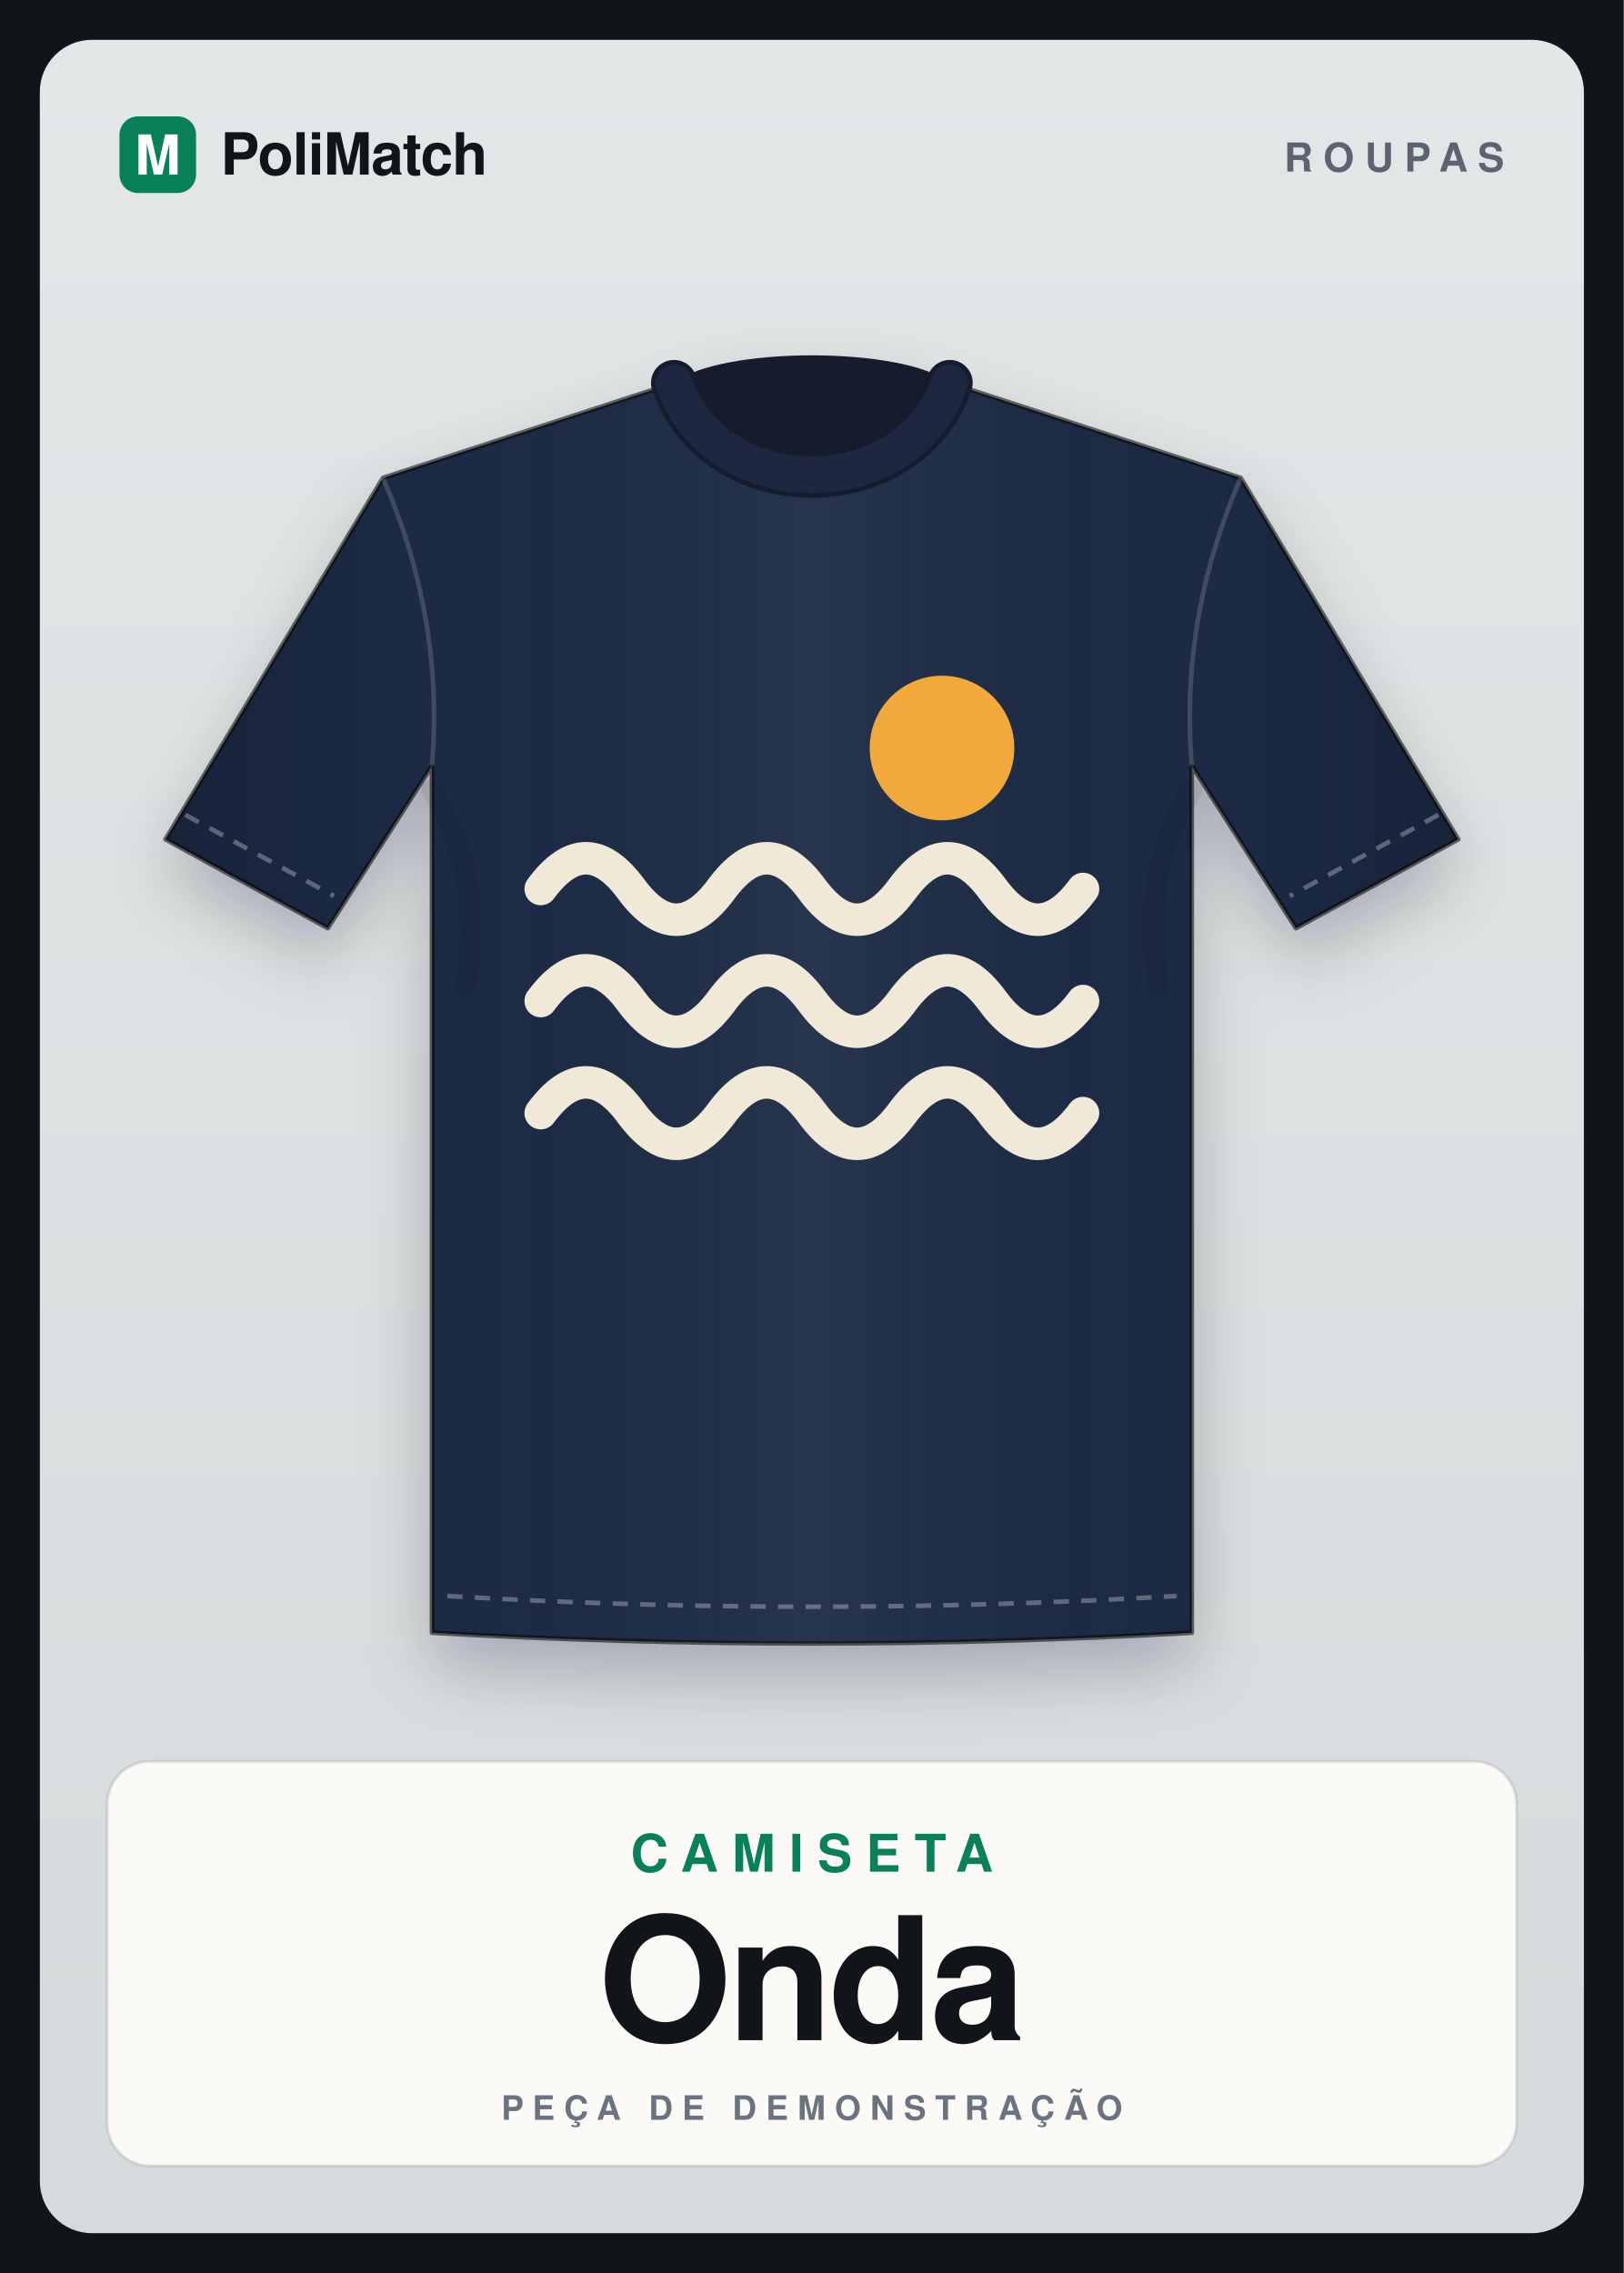
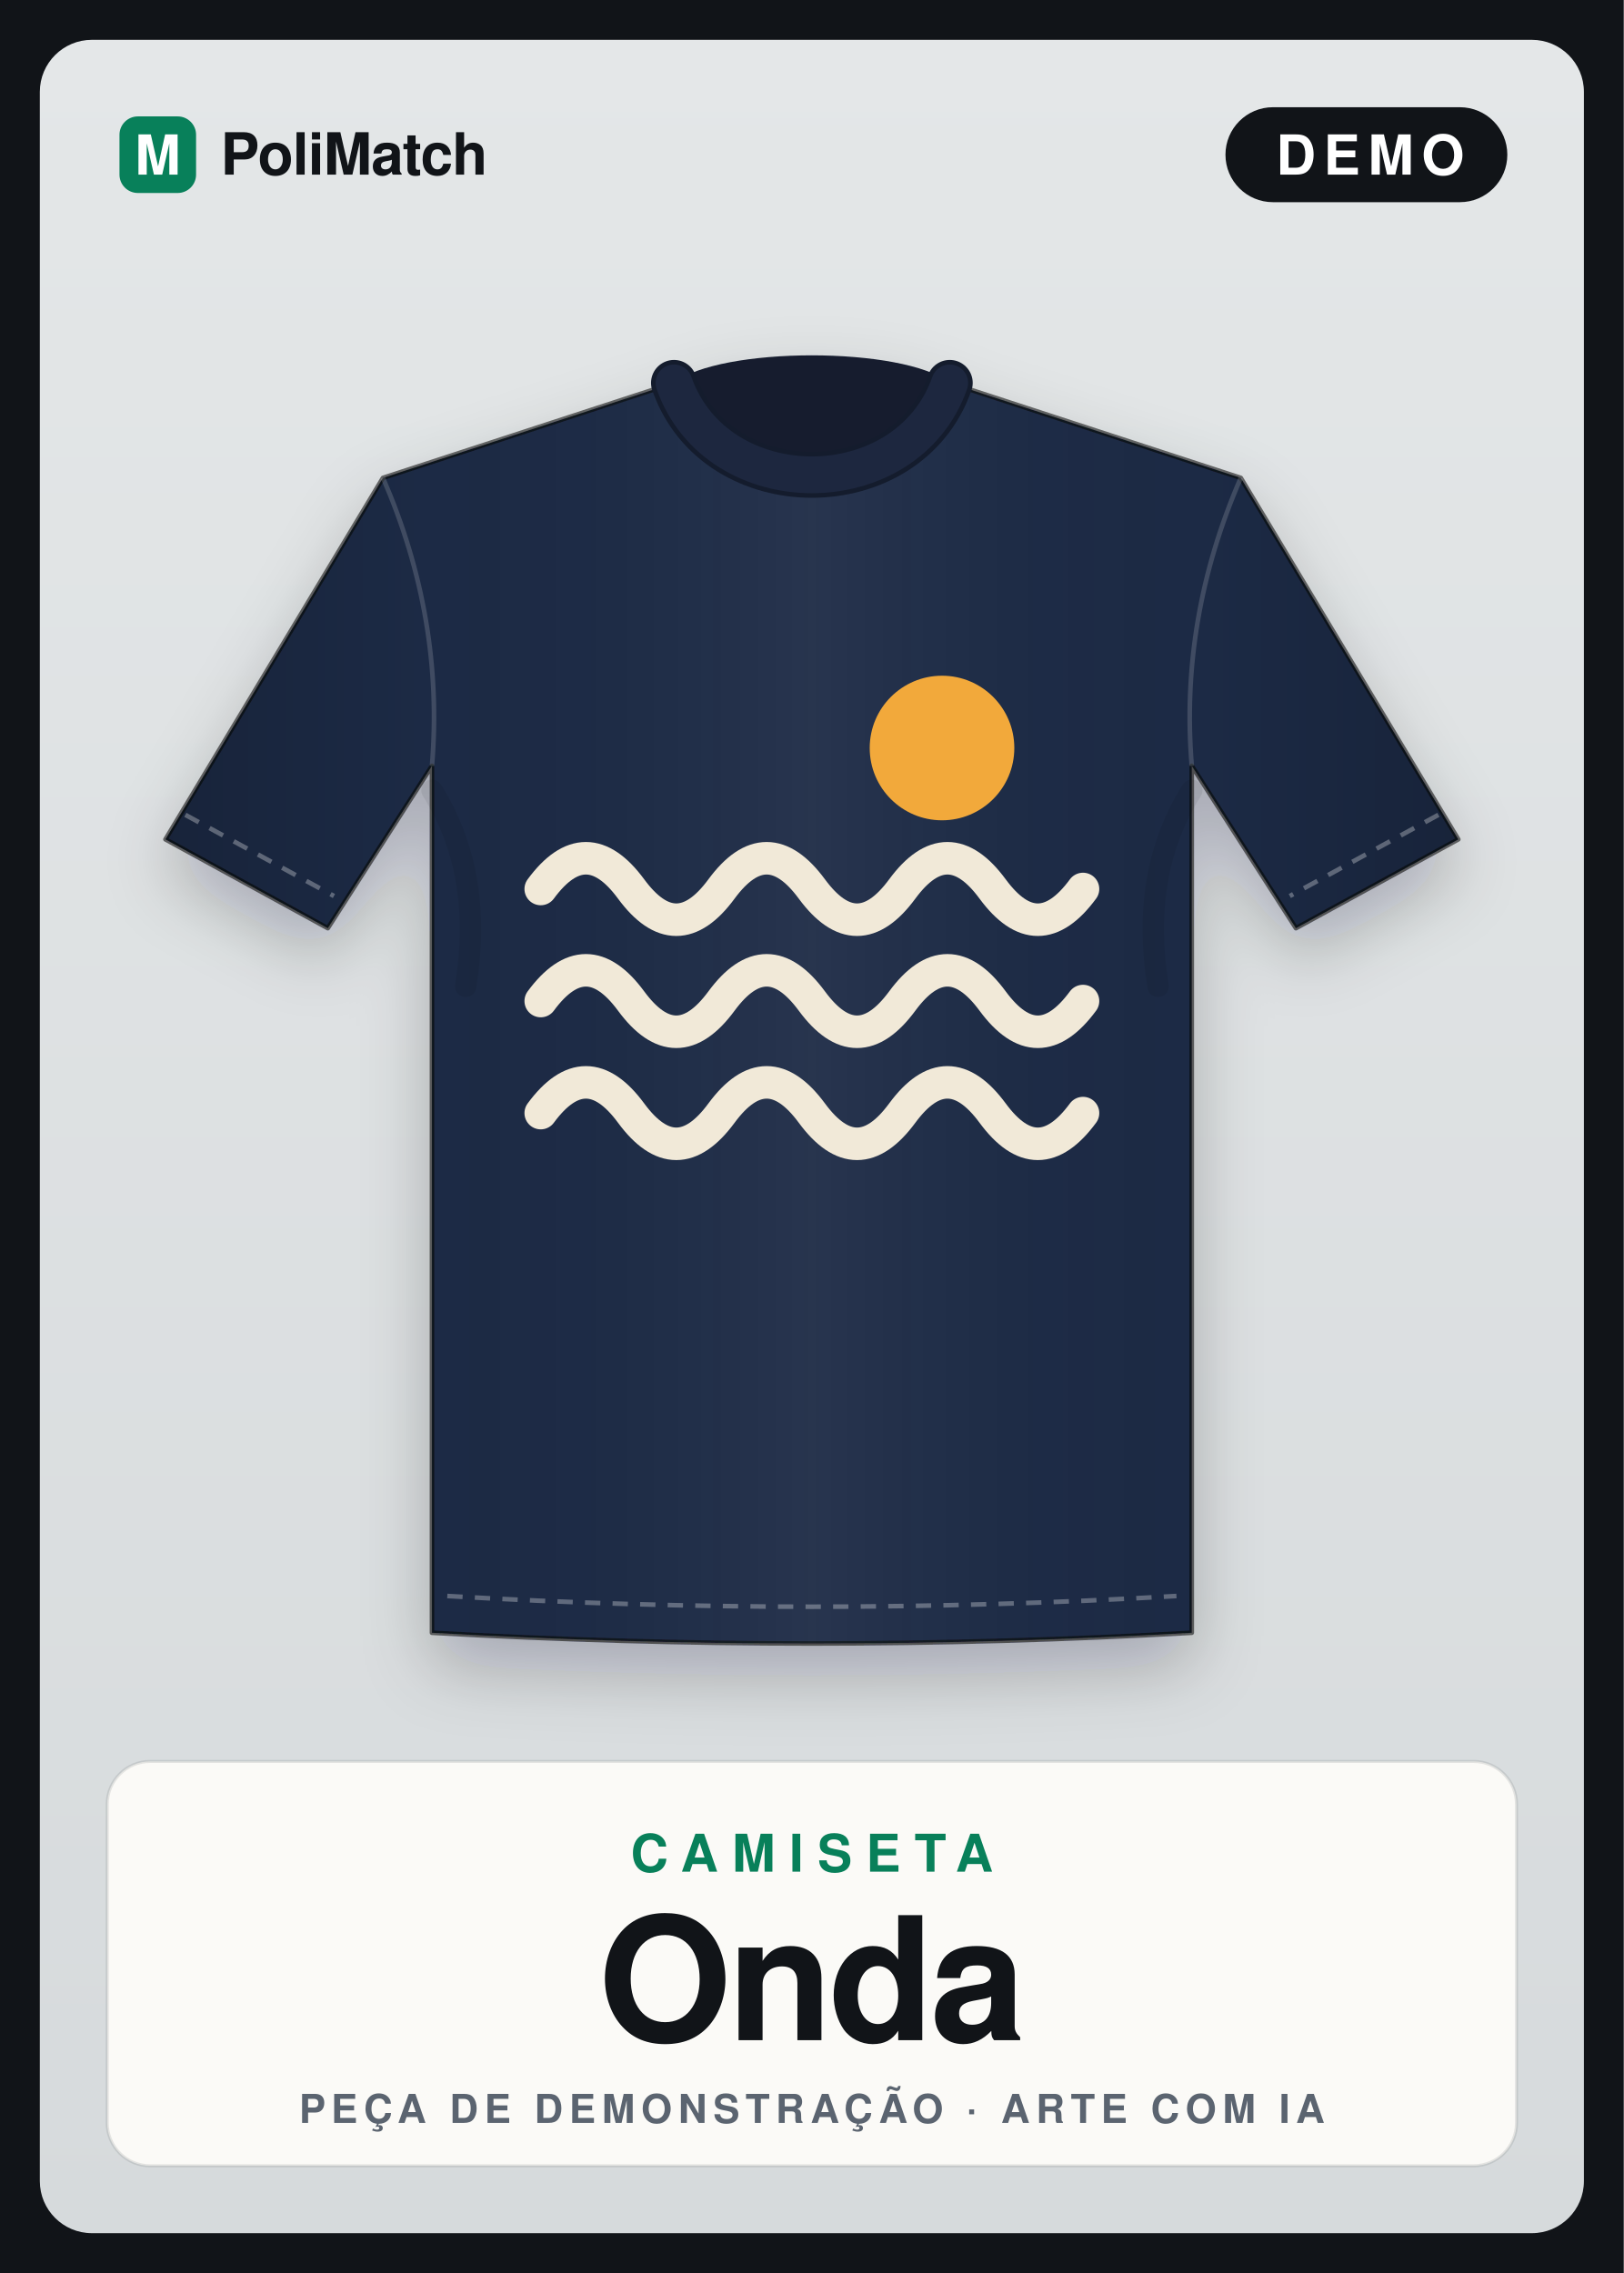
- <svg xmlns="http://www.w3.org/2000/svg" viewBox="0 0 1060 1484" width="1060" height="1484" font-family="-apple-system, 'SF Pro Display', 'Helvetica Neue', Helvetica, Arial, sans-serif">
+ <svg xmlns="http://www.w3.org/2000/svg" viewBox="0 0 1060 1484" width="1060" height="1484" font-family="'Helvetica Neue', Helvetica, Arial, sans-serif">
  <defs>
    <filter id="drop" x="-20%" y="-20%" width="140%" height="140%">
      <feDropShadow dx="0" dy="20" stdDeviation="22" flood-color="#0B1220" flood-opacity="0.24" />
    </filter>
    <linearGradient id="fold" x1="0" y1="0" x2="1" y2="0">
      <stop offset="0" stop-color="#000" stop-opacity="0.16" />
      <stop offset="0.2" stop-color="#000" stop-opacity="0" />
      <stop offset="0.5" stop-color="#fff" stop-opacity="0.05" />
      <stop offset="0.8" stop-color="#000" stop-opacity="0" />
      <stop offset="1" stop-color="#000" stop-opacity="0.16" />
    </linearGradient>
    <linearGradient id="panel" x1="0" y1="0" x2="0" y2="1">
      <stop offset="0" stop-color="#e4e7e8" />
      <stop offset="1" stop-color="#D6DADC" />
    </linearGradient>
  </defs>
  <rect width="1060" height="1484" fill="#111418" />
  <rect x="26" y="26" width="1008" height="1432" rx="34" fill="url(#panel)" />
  <rect x="78" y="76" width="50" height="50" rx="12" fill="#08805A" />
  <text x="103" y="114" font-size="36" font-weight="800" fill="#fff" text-anchor="middle">M</text>
  <text x="144" y="114" font-size="38" font-weight="700" fill="#111418" letter-spacing="-0.5">PoliMatch</text>
-   <text x="982" y="112" font-size="26" font-weight="700" fill="#5B6470" text-anchor="end" letter-spacing="7">ROUPAS</text>
+   <rect x="800" y="70" width="184" height="62" rx="31" fill="#111418" />
+   <text x="894.5" y="114" font-size="36" font-weight="700" fill="#fff" text-anchor="middle" letter-spacing="5">DEMO</text>
  <g filter="url(#drop)">
    <path d="M440,250 C470,226 590,226 620,250 C592,330 468,330 440,250 Z" fill="#141c2d" />
    <path d="M440,250 C468,330 592,330 620,250 L810,312 L952,548 L846,606 L778,500 L778,1066 Q530,1080 282,1066 L282,500 L214,606 L108,548 L250,312 Z" fill="#1F2A44" stroke="rgba(0,0,0,0.55)" stroke-width="3" stroke-linejoin="round" />
  </g>
  <path d="M440,250 C468,330 592,330 620,250 L810,312 L952,548 L846,606 L778,500 L778,1066 Q530,1080 282,1066 L282,500 L214,606 L108,548 L250,312 Z" fill="url(#fold)" />
  <path d="M810,312 Q770,404 778,500" fill="none" stroke="rgba(255,255,255,0.16)" stroke-width="3" />
  <path d="M778,516 q-34,54 -22,128" fill="none" stroke="rgba(0,0,0,0.07)" stroke-width="14" stroke-linecap="round" />
  <path d="M939,532 L842,585" fill="none" stroke="rgba(255,255,255,0.30)" stroke-width="3" stroke-dasharray="10 8" />
  <g transform="translate(1060,0) scale(-1,1)">
    <path d="M810,312 Q770,404 778,500" fill="none" stroke="rgba(255,255,255,0.16)" stroke-width="3" />
    <path d="M778,516 q-34,54 -22,128" fill="none" stroke="rgba(0,0,0,0.07)" stroke-width="14" stroke-linecap="round" />
    <path d="M939,532 L842,585" fill="none" stroke="rgba(255,255,255,0.30)" stroke-width="3" stroke-dasharray="10 8" />
  </g>
  <path d="M292,1042 Q530,1056 768,1042" fill="none" stroke="rgba(255,255,255,0.30)" stroke-width="3" stroke-dasharray="10 8" />
  <path d="M440,250 C468,330 592,330 620,250" fill="none" stroke="#141c2d" stroke-width="30" stroke-linecap="round" />
  <path d="M440,250 C468,330 592,330 620,250" fill="none" stroke="#1d273f" stroke-width="24" stroke-linecap="round" />
  <g transform="translate(530,604) scale(1.18)">
    <circle cx="72" cy="-98" r="40" fill="#F2A93B" />
    <g fill="none" stroke="#F1E9D8" stroke-width="18" stroke-linecap="round">
      <path d="M-150,-20 q25,-34 50,0 t50,0 t50,0 t50,0 t50,0 t50,0" />
      <path d="M-150,42 q25,-34 50,0 t50,0 t50,0 t50,0 t50,0 t50,0" />
      <path d="M-150,104 q25,-34 50,0 t50,0 t50,0 t50,0 t50,0 t50,0" />
    </g>
  </g>
  <rect x="70" y="1150" width="920" height="264" rx="28" fill="#FBFAF7" stroke="rgba(17,20,24,0.10)" stroke-width="2" />
  <text x="530" y="1222" font-size="34" font-weight="800" fill="#08805A" text-anchor="middle" letter-spacing="9">CAMISETA</text>
  <text x="530" y="1332" font-size="112" font-weight="800" fill="#111418" text-anchor="middle" letter-spacing="-2.5">Onda</text>
-   <text x="530" y="1384" font-size="22" font-weight="600" fill="#6B7280" text-anchor="middle" letter-spacing="6">PEÇA DE DEMONSTRAÇÃO</text>
+   <text x="530" y="1386" font-size="26" font-weight="700" fill="#5B6470" text-anchor="middle" letter-spacing="4">PEÇA DE DEMONSTRAÇÃO · ARTE COM IA</text>
</svg>
